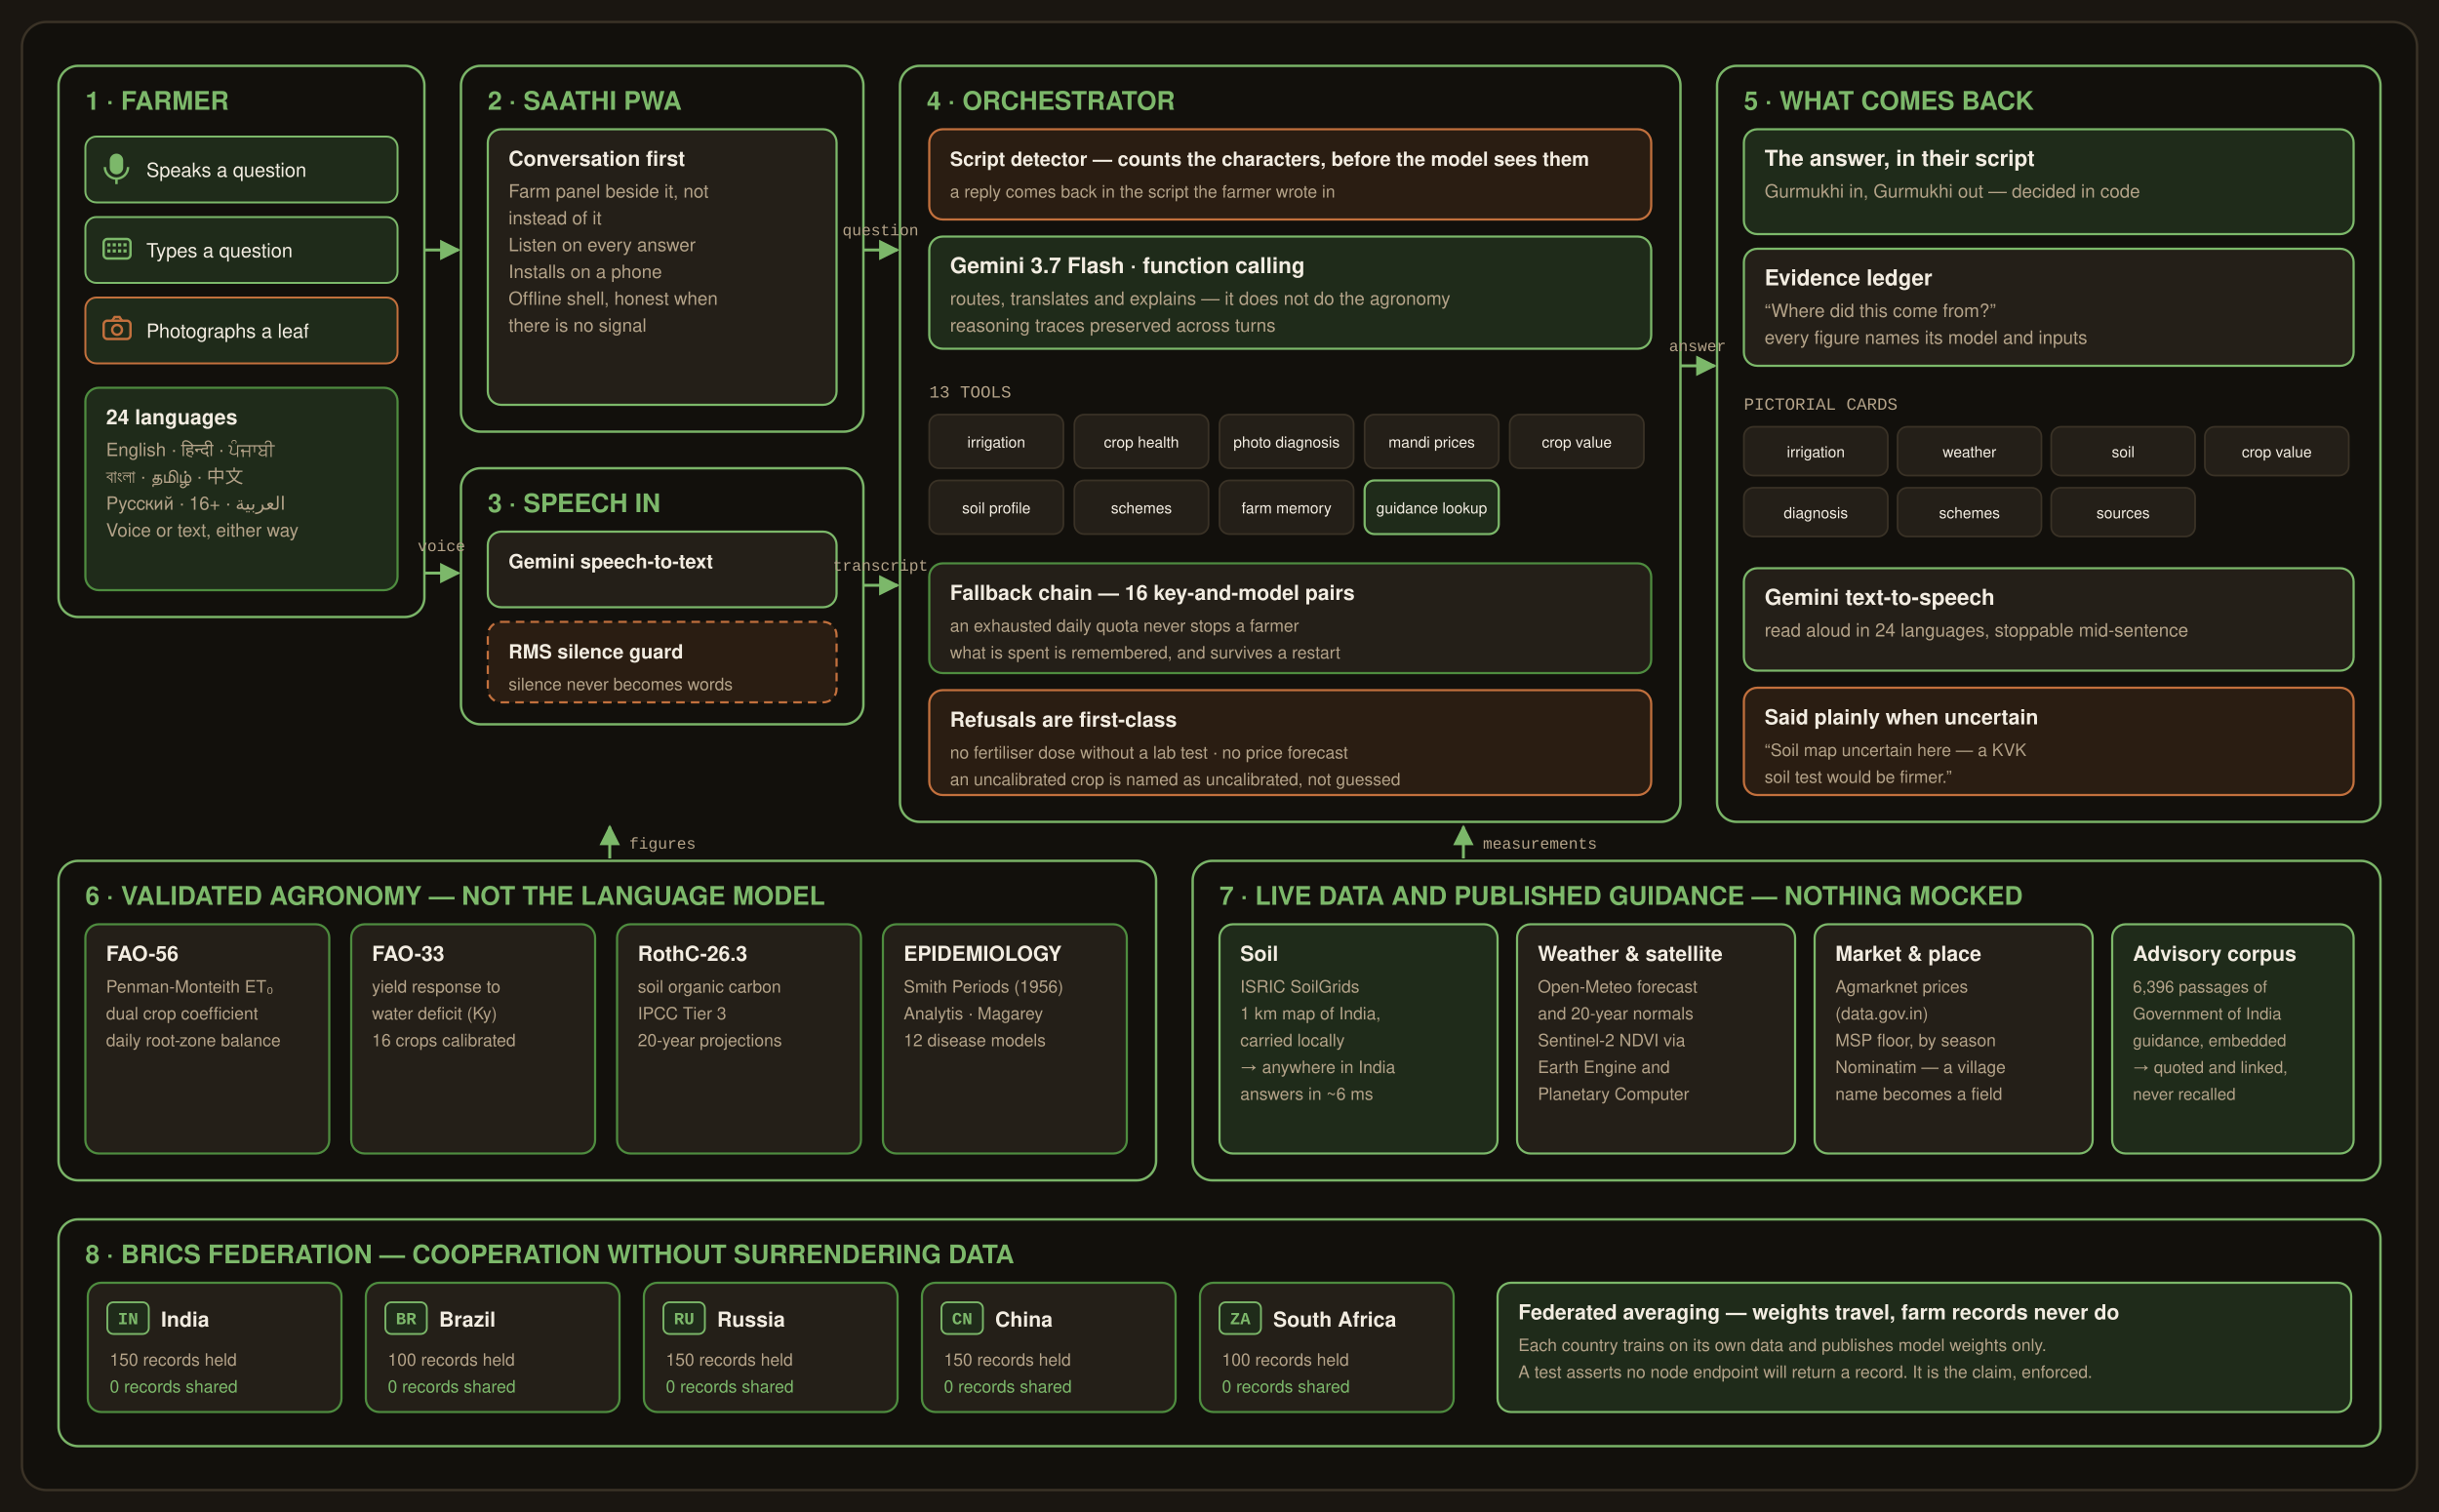
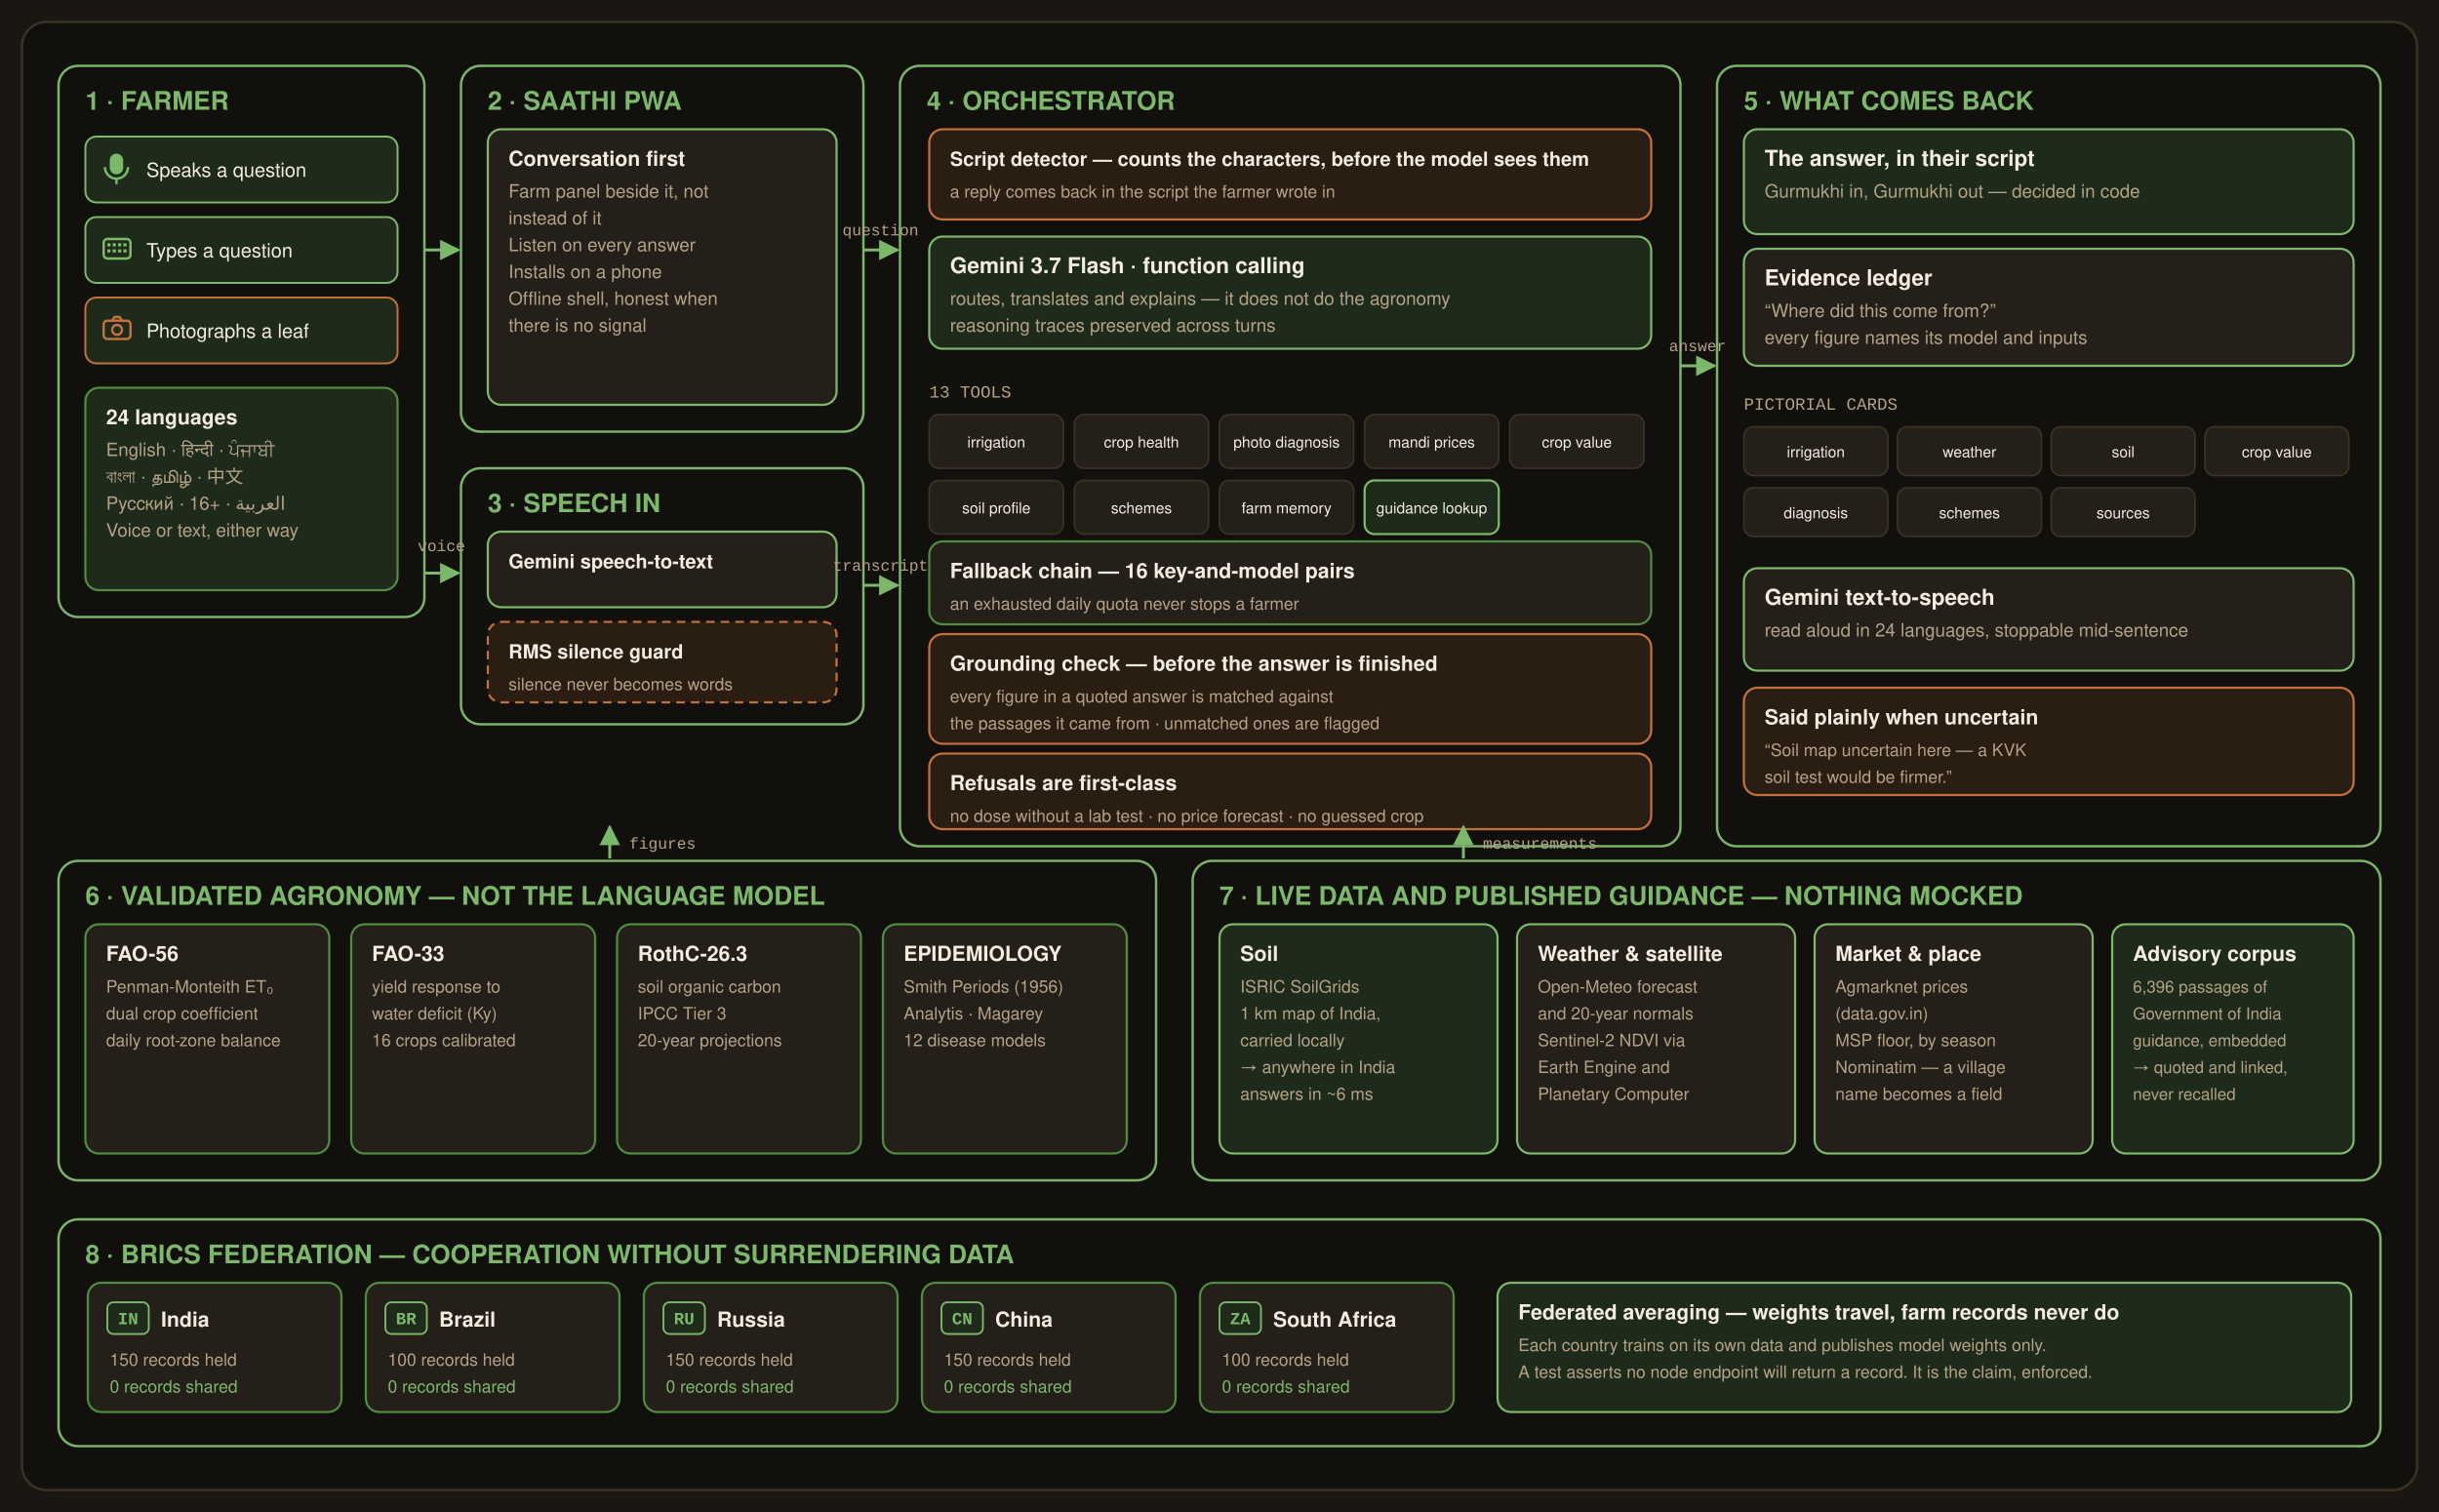
<svg xmlns="http://www.w3.org/2000/svg" width="2000" height="1240" viewBox="0 0 2000 1240">
  <defs>
    <marker id="head" viewBox="0 0 10 10" refX="9" refY="5" markerWidth="7" markerHeight="7" orient="auto-start-reverse">
      <path d="M 0 0 L 10 5 L 0 10 z" fill="#7CB86A" />
    </marker>
  </defs>
  <rect width="2000" height="1240" fill="#1A1611" />
  <rect x="18" y="18" width="1964" height="1204" rx="20" fill="#12100C" stroke="#3A3226" stroke-width="2" />
  <rect x="48" y="54" width="300" height="452" rx="16" fill="#12100C" stroke="#7CB86A" stroke-width="2" opacity="0.98" />
  <text x="70" y="90" font-family="Helvetica Neue, Helvetica, Arial, sans-serif" font-size="21" font-weight="700" fill="#7CB86A">1 · FARMER</text>
  <rect x="70" y="112" width="256" height="54" rx="9" fill="#1F2B1A" stroke="#7CB86A" stroke-width="1.6" />
  <g stroke="#7CB86A" stroke-width="2" fill="none">
    <rect x="91" y="127" width="9" height="15" rx="4.5" fill="#7CB86A" />
    <path d="M 86 137 a 9.5 9.5 0 0 0 19 0" />
    <line x1="95.5" y1="146" x2="95.5" y2="151" />
  </g>
  <text x="120" y="145" font-family="Helvetica Neue, Helvetica, Arial, sans-serif" font-size="16" fill="#F2ECE1">Speaks a question</text>
  <rect x="70" y="178" width="256" height="54" rx="9" fill="#1F2B1A" stroke="#7CB86A" stroke-width="1.6" />
  <rect x="85" y="196" width="22" height="16" rx="3" stroke="#7CB86A" stroke-width="2" fill="none" />
  <rect x="88" y="199.5" width="2.6" height="2.6" fill="#7CB86A" />
  <rect x="92.4" y="199.5" width="2.6" height="2.6" fill="#7CB86A" />
  <rect x="96.8" y="199.5" width="2.6" height="2.6" fill="#7CB86A" />
  <rect x="101.2" y="199.5" width="2.6" height="2.6" fill="#7CB86A" />
  <rect x="88" y="204.5" width="2.6" height="2.6" fill="#7CB86A" />
  <rect x="92.4" y="204.5" width="2.6" height="2.6" fill="#7CB86A" />
  <rect x="96.8" y="204.5" width="2.6" height="2.6" fill="#7CB86A" />
  <rect x="101.2" y="204.5" width="2.6" height="2.6" fill="#7CB86A" />
  <text x="120" y="211" font-family="Helvetica Neue, Helvetica, Arial, sans-serif" font-size="16" fill="#F2ECE1">Types a question</text>
  <rect x="70" y="244" width="256" height="54" rx="9" fill="#1F2B1A" stroke="#C2703D" stroke-width="1.6" />
  <g stroke="#C2703D" stroke-width="2" fill="none">
    <rect x="85" y="263" width="22" height="15" rx="3" />
    <path d="M 92 263 l 2 -3 h 4 l 2 3" />
    <circle cx="96" cy="270.5" r="4" />
  </g>
  <text x="120" y="277" font-family="Helvetica Neue, Helvetica, Arial, sans-serif" font-size="16" fill="#F2ECE1">Photographs a leaf</text>
  <rect x="70" y="318" width="256" height="166" rx="11" fill="#1F2B1A" stroke="#4E8C3F" stroke-width="1.8" />
  <text x="87" y="348" font-family="Helvetica Neue, Helvetica, Arial, sans-serif" font-size="17" font-weight="600" fill="#F2ECE1">24 languages</text>
  <text x="87" y="374" font-family="Helvetica Neue, Helvetica, Arial, sans-serif" font-size="15" fill="#B3A288">English · हिन्दी · ਪੰਜਾਬੀ</text>
  <text x="87" y="396" font-family="Helvetica Neue, Helvetica, Arial, sans-serif" font-size="15" fill="#B3A288">বাংলা · தமிழ் · 中文</text>
  <text x="87" y="418" font-family="Helvetica Neue, Helvetica, Arial, sans-serif" font-size="15" fill="#B3A288">Русский · العربية · +16</text>
  <text x="87" y="440" font-family="Helvetica Neue, Helvetica, Arial, sans-serif" font-size="15" fill="#B3A288">Voice or text, either way</text>
  <rect x="378" y="54" width="330" height="300" rx="16" fill="#12100C" stroke="#7CB86A" stroke-width="2" opacity="0.98" />
  <text x="400" y="90" font-family="Helvetica Neue, Helvetica, Arial, sans-serif" font-size="21" font-weight="700" fill="#7CB86A">2 · SAATHI PWA</text>
  <rect x="400" y="106" width="286" height="226" rx="11" fill="#241F18" stroke="#7CB86A" stroke-width="1.8" />
  <text x="417" y="136" font-family="Helvetica Neue, Helvetica, Arial, sans-serif" font-size="17" font-weight="600" fill="#F2ECE1">Conversation first</text>
  <text x="417" y="162" font-family="Helvetica Neue, Helvetica, Arial, sans-serif" font-size="15" fill="#B3A288">Farm panel beside it, not</text>
  <text x="417" y="184" font-family="Helvetica Neue, Helvetica, Arial, sans-serif" font-size="15" fill="#B3A288">instead of it</text>
  <text x="417" y="206" font-family="Helvetica Neue, Helvetica, Arial, sans-serif" font-size="15" fill="#B3A288">Listen on every answer</text>
  <text x="417" y="228" font-family="Helvetica Neue, Helvetica, Arial, sans-serif" font-size="15" fill="#B3A288">Installs on a phone</text>
  <text x="417" y="250" font-family="Helvetica Neue, Helvetica, Arial, sans-serif" font-size="15" fill="#B3A288">Offline shell, honest when</text>
  <text x="417" y="272" font-family="Helvetica Neue, Helvetica, Arial, sans-serif" font-size="15" fill="#B3A288">there is no signal</text>
  <rect x="378" y="384" width="330" height="210" rx="16" fill="#12100C" stroke="#7CB86A" stroke-width="2" opacity="0.98" />
  <text x="400" y="420" font-family="Helvetica Neue, Helvetica, Arial, sans-serif" font-size="21" font-weight="700" fill="#7CB86A">3 · SPEECH IN</text>
  <rect x="400" y="436" width="286" height="62" rx="11" fill="#241F18" stroke="#7CB86A" stroke-width="1.8" />
  <text x="417" y="466" font-family="Helvetica Neue, Helvetica, Arial, sans-serif" font-size="16" font-weight="600" fill="#F2ECE1">Gemini speech-to-text</text>
  <rect x="400" y="510" width="286" height="66" rx="11" fill="#2A1D12" stroke="#C2703D" stroke-width="1.8" stroke-dasharray="7 5" />
  <text x="417" y="540" font-family="Helvetica Neue, Helvetica, Arial, sans-serif" font-size="16" font-weight="600" fill="#F2ECE1">RMS silence guard</text>
  <text x="417" y="566" font-family="Helvetica Neue, Helvetica, Arial, sans-serif" font-size="14" fill="#B3A288">silence never becomes words</text>
-   <rect x="738" y="54" width="640" height="620" rx="16" fill="#12100C" stroke="#7CB86A" stroke-width="2" opacity="0.98" />
+   <rect x="738" y="54" width="640" height="640" rx="16" fill="#12100C" stroke="#7CB86A" stroke-width="2" opacity="0.98" />
  <text x="760" y="90" font-family="Helvetica Neue, Helvetica, Arial, sans-serif" font-size="21" font-weight="700" fill="#7CB86A">4 · ORCHESTRATOR</text>
  <rect x="762" y="106" width="592" height="74" rx="11" fill="#2A1D12" stroke="#C2703D" stroke-width="1.8" />
  <text x="779" y="136" font-family="Helvetica Neue, Helvetica, Arial, sans-serif" font-size="16" font-weight="600" fill="#F2ECE1">Script detector — counts the characters, before the model sees them</text>
  <text x="779" y="162" font-family="Helvetica Neue, Helvetica, Arial, sans-serif" font-size="14" fill="#B3A288">a reply comes back in the script the farmer wrote in</text>
  <rect x="762" y="194" width="592" height="92" rx="11" fill="#1F2B1A" stroke="#7CB86A" stroke-width="1.8" />
  <text x="779" y="224" font-family="Helvetica Neue, Helvetica, Arial, sans-serif" font-size="18" font-weight="600" fill="#F2ECE1">Gemini 3.7 Flash · function calling</text>
  <text x="779" y="250" font-family="Helvetica Neue, Helvetica, Arial, sans-serif" font-size="15" fill="#B3A288">routes, translates and explains — it does not do the agronomy</text>
  <text x="779" y="272" font-family="Helvetica Neue, Helvetica, Arial, sans-serif" font-size="15" fill="#B3A288">reasoning traces preserved across turns</text>
  <text x="762" y="326" font-family="Menlo, Monaco, Courier New, monospace" font-size="14" fill="#B3A288">13 TOOLS</text>
  <rect x="762" y="340" width="110" height="44" rx="8" fill="#241F18" stroke="#3A3226" stroke-width="1.4" />
  <text x="817" y="367" font-family="Helvetica Neue, Helvetica, Arial, sans-serif" font-size="12.5" fill="#F2ECE1" text-anchor="middle">irrigation</text>
  <rect x="881" y="340" width="110" height="44" rx="8" fill="#241F18" stroke="#3A3226" stroke-width="1.4" />
  <text x="936" y="367" font-family="Helvetica Neue, Helvetica, Arial, sans-serif" font-size="12.5" fill="#F2ECE1" text-anchor="middle">crop health</text>
  <rect x="1000" y="340" width="110" height="44" rx="8" fill="#241F18" stroke="#3A3226" stroke-width="1.4" />
  <text x="1055" y="367" font-family="Helvetica Neue, Helvetica, Arial, sans-serif" font-size="12.5" fill="#F2ECE1" text-anchor="middle">photo diagnosis</text>
  <rect x="1119" y="340" width="110" height="44" rx="8" fill="#241F18" stroke="#3A3226" stroke-width="1.4" />
  <text x="1174" y="367" font-family="Helvetica Neue, Helvetica, Arial, sans-serif" font-size="12.5" fill="#F2ECE1" text-anchor="middle">mandi prices</text>
  <rect x="1238" y="340" width="110" height="44" rx="8" fill="#241F18" stroke="#3A3226" stroke-width="1.4" />
  <text x="1293" y="367" font-family="Helvetica Neue, Helvetica, Arial, sans-serif" font-size="12.5" fill="#F2ECE1" text-anchor="middle">crop value</text>
  <rect x="762" y="394" width="110" height="44" rx="8" fill="#241F18" stroke="#3A3226" stroke-width="1.4" />
  <text x="817" y="421" font-family="Helvetica Neue, Helvetica, Arial, sans-serif" font-size="12.5" fill="#F2ECE1" text-anchor="middle">soil profile</text>
  <rect x="881" y="394" width="110" height="44" rx="8" fill="#241F18" stroke="#3A3226" stroke-width="1.4" />
  <text x="936" y="421" font-family="Helvetica Neue, Helvetica, Arial, sans-serif" font-size="12.5" fill="#F2ECE1" text-anchor="middle">schemes</text>
  <rect x="1000" y="394" width="110" height="44" rx="8" fill="#241F18" stroke="#3A3226" stroke-width="1.4" />
  <text x="1055" y="421" font-family="Helvetica Neue, Helvetica, Arial, sans-serif" font-size="12.5" fill="#F2ECE1" text-anchor="middle">farm memory</text>
  <rect x="1119" y="394" width="110" height="44" rx="8" fill="#1F2B1A" stroke="#7CB86A" stroke-width="1.8" />
  <text x="1174" y="421" font-family="Helvetica Neue, Helvetica, Arial, sans-serif" font-size="12.5" fill="#F2ECE1" text-anchor="middle">guidance lookup</text>
-   <rect x="762" y="462" width="592" height="90" rx="11" fill="#241F18" stroke="#4E8C3F" stroke-width="1.8" />
-   <text x="779" y="492" font-family="Helvetica Neue, Helvetica, Arial, sans-serif" font-size="17" font-weight="600" fill="#F2ECE1">Fallback chain — 16 key-and-model pairs</text>
-   <text x="779" y="518" font-family="Helvetica Neue, Helvetica, Arial, sans-serif" font-size="14" fill="#B3A288">an exhausted daily quota never stops a farmer</text>
-   <text x="779" y="540" font-family="Helvetica Neue, Helvetica, Arial, sans-serif" font-size="14" fill="#B3A288">what is spent is remembered, and survives a restart</text>
-   <rect x="762" y="566" width="592" height="86" rx="11" fill="#2A1D12" stroke="#C2703D" stroke-width="1.8" />
-   <text x="779" y="596" font-family="Helvetica Neue, Helvetica, Arial, sans-serif" font-size="17" font-weight="600" fill="#F2ECE1">Refusals are first-class</text>
-   <text x="779" y="622" font-family="Helvetica Neue, Helvetica, Arial, sans-serif" font-size="14" fill="#B3A288">no fertiliser dose without a lab test · no price forecast</text>
-   <text x="779" y="644" font-family="Helvetica Neue, Helvetica, Arial, sans-serif" font-size="14" fill="#B3A288">an uncalibrated crop is named as uncalibrated, not guessed</text>
-   <rect x="1408" y="54" width="544" height="620" rx="16" fill="#12100C" stroke="#7CB86A" stroke-width="2" opacity="0.98" />
+   <rect x="762" y="444" width="592" height="68" rx="11" fill="#241F18" stroke="#4E8C3F" stroke-width="1.8" />
+   <text x="779" y="474" font-family="Helvetica Neue, Helvetica, Arial, sans-serif" font-size="17" font-weight="600" fill="#F2ECE1">Fallback chain — 16 key-and-model pairs</text>
+   <text x="779" y="500" font-family="Helvetica Neue, Helvetica, Arial, sans-serif" font-size="14" fill="#B3A288">an exhausted daily quota never stops a farmer</text>
+   <rect x="762" y="520" width="592" height="90" rx="11" fill="#2A1D12" stroke="#C2703D" stroke-width="1.8" />
+   <text x="779" y="550" font-family="Helvetica Neue, Helvetica, Arial, sans-serif" font-size="17" font-weight="600" fill="#F2ECE1">Grounding check — before the answer is finished</text>
+   <text x="779" y="576" font-family="Helvetica Neue, Helvetica, Arial, sans-serif" font-size="14" fill="#B3A288">every figure in a quoted answer is matched against</text>
+   <text x="779" y="598" font-family="Helvetica Neue, Helvetica, Arial, sans-serif" font-size="14" fill="#B3A288">the passages it came from · unmatched ones are flagged</text>
+   <rect x="762" y="618" width="592" height="62" rx="11" fill="#2A1D12" stroke="#C2703D" stroke-width="1.8" />
+   <text x="779" y="648" font-family="Helvetica Neue, Helvetica, Arial, sans-serif" font-size="17" font-weight="600" fill="#F2ECE1">Refusals are first-class</text>
+   <text x="779" y="674" font-family="Helvetica Neue, Helvetica, Arial, sans-serif" font-size="14" fill="#B3A288">no dose without a lab test · no price forecast · no guessed crop</text>
+   <rect x="1408" y="54" width="544" height="640" rx="16" fill="#12100C" stroke="#7CB86A" stroke-width="2" opacity="0.98" />
  <text x="1430" y="90" font-family="Helvetica Neue, Helvetica, Arial, sans-serif" font-size="21" font-weight="700" fill="#7CB86A">5 · WHAT COMES BACK</text>
  <rect x="1430" y="106" width="500" height="86" rx="11" fill="#1F2B1A" stroke="#7CB86A" stroke-width="1.8" />
  <text x="1447" y="136" font-family="Helvetica Neue, Helvetica, Arial, sans-serif" font-size="18" font-weight="600" fill="#F2ECE1">The answer, in their script</text>
  <text x="1447" y="162" font-family="Helvetica Neue, Helvetica, Arial, sans-serif" font-size="15" fill="#B3A288">Gurmukhi in, Gurmukhi out — decided in code</text>
  <rect x="1430" y="204" width="500" height="96" rx="11" fill="#241F18" stroke="#7CB86A" stroke-width="1.8" />
  <text x="1447" y="234" font-family="Helvetica Neue, Helvetica, Arial, sans-serif" font-size="18" font-weight="600" fill="#F2ECE1">Evidence ledger</text>
  <text x="1447" y="260" font-family="Helvetica Neue, Helvetica, Arial, sans-serif" font-size="15" fill="#B3A288">“Where did this come from?”</text>
  <text x="1447" y="282" font-family="Helvetica Neue, Helvetica, Arial, sans-serif" font-size="15" fill="#B3A288">every figure names its model and inputs</text>
  <text x="1430" y="336" font-family="Menlo, Monaco, Courier New, monospace" font-size="14" fill="#B3A288">PICTORIAL CARDS</text>
  <rect x="1430" y="350" width="118" height="40" rx="8" fill="#241F18" stroke="#3A3226" stroke-width="1.4" />
  <text x="1489" y="375" font-family="Helvetica Neue, Helvetica, Arial, sans-serif" font-size="12.5" fill="#F2ECE1" text-anchor="middle">irrigation</text>
  <rect x="1556" y="350" width="118" height="40" rx="8" fill="#241F18" stroke="#3A3226" stroke-width="1.4" />
  <text x="1615" y="375" font-family="Helvetica Neue, Helvetica, Arial, sans-serif" font-size="12.5" fill="#F2ECE1" text-anchor="middle">weather</text>
  <rect x="1682" y="350" width="118" height="40" rx="8" fill="#241F18" stroke="#3A3226" stroke-width="1.4" />
  <text x="1741" y="375" font-family="Helvetica Neue, Helvetica, Arial, sans-serif" font-size="12.5" fill="#F2ECE1" text-anchor="middle">soil</text>
  <rect x="1808" y="350" width="118" height="40" rx="8" fill="#241F18" stroke="#3A3226" stroke-width="1.4" />
  <text x="1867" y="375" font-family="Helvetica Neue, Helvetica, Arial, sans-serif" font-size="12.5" fill="#F2ECE1" text-anchor="middle">crop value</text>
  <rect x="1430" y="400" width="118" height="40" rx="8" fill="#241F18" stroke="#3A3226" stroke-width="1.4" />
  <text x="1489" y="425" font-family="Helvetica Neue, Helvetica, Arial, sans-serif" font-size="12.5" fill="#F2ECE1" text-anchor="middle">diagnosis</text>
  <rect x="1556" y="400" width="118" height="40" rx="8" fill="#241F18" stroke="#3A3226" stroke-width="1.4" />
  <text x="1615" y="425" font-family="Helvetica Neue, Helvetica, Arial, sans-serif" font-size="12.5" fill="#F2ECE1" text-anchor="middle">schemes</text>
  <rect x="1682" y="400" width="118" height="40" rx="8" fill="#241F18" stroke="#3A3226" stroke-width="1.4" />
  <text x="1741" y="425" font-family="Helvetica Neue, Helvetica, Arial, sans-serif" font-size="12.5" fill="#F2ECE1" text-anchor="middle">sources</text>
  <rect x="1430" y="466" width="500" height="84" rx="11" fill="#241F18" stroke="#7CB86A" stroke-width="1.8" />
  <text x="1447" y="496" font-family="Helvetica Neue, Helvetica, Arial, sans-serif" font-size="18" font-weight="600" fill="#F2ECE1">Gemini text-to-speech</text>
  <text x="1447" y="522" font-family="Helvetica Neue, Helvetica, Arial, sans-serif" font-size="15" fill="#B3A288">read aloud in 24 languages, stoppable mid-sentence</text>
  <rect x="1430" y="564" width="500" height="88" rx="11" fill="#2A1D12" stroke="#C2703D" stroke-width="1.8" />
  <text x="1447" y="594" font-family="Helvetica Neue, Helvetica, Arial, sans-serif" font-size="17" font-weight="600" fill="#F2ECE1">Said plainly when uncertain</text>
  <text x="1447" y="620" font-family="Helvetica Neue, Helvetica, Arial, sans-serif" font-size="14" fill="#B3A288">“Soil map uncertain here — a KVK</text>
  <text x="1447" y="642" font-family="Helvetica Neue, Helvetica, Arial, sans-serif" font-size="14" fill="#B3A288">soil test would be firmer.”</text>
  <rect x="48" y="706" width="900" height="262" rx="16" fill="#12100C" stroke="#7CB86A" stroke-width="2" opacity="0.98" />
  <text x="70" y="742" font-family="Helvetica Neue, Helvetica, Arial, sans-serif" font-size="21" font-weight="700" fill="#7CB86A">6 · VALIDATED AGRONOMY — NOT THE LANGUAGE MODEL</text>
  <rect x="70" y="758" width="200" height="188" rx="11" fill="#241F18" stroke="#4E8C3F" stroke-width="1.8" />
  <text x="87" y="788" font-family="Helvetica Neue, Helvetica, Arial, sans-serif" font-size="17" font-weight="600" fill="#F2ECE1">FAO-56</text>
  <text x="87" y="814" font-family="Helvetica Neue, Helvetica, Arial, sans-serif" font-size="14" fill="#B3A288">Penman-Monteith ET₀</text>
  <text x="87" y="836" font-family="Helvetica Neue, Helvetica, Arial, sans-serif" font-size="14" fill="#B3A288">dual crop coefficient</text>
  <text x="87" y="858" font-family="Helvetica Neue, Helvetica, Arial, sans-serif" font-size="14" fill="#B3A288">daily root-zone balance</text>
  <rect x="288" y="758" width="200" height="188" rx="11" fill="#241F18" stroke="#4E8C3F" stroke-width="1.8" />
  <text x="305" y="788" font-family="Helvetica Neue, Helvetica, Arial, sans-serif" font-size="17" font-weight="600" fill="#F2ECE1">FAO-33</text>
  <text x="305" y="814" font-family="Helvetica Neue, Helvetica, Arial, sans-serif" font-size="14" fill="#B3A288">yield response to</text>
  <text x="305" y="836" font-family="Helvetica Neue, Helvetica, Arial, sans-serif" font-size="14" fill="#B3A288">water deficit (Ky)</text>
  <text x="305" y="858" font-family="Helvetica Neue, Helvetica, Arial, sans-serif" font-size="14" fill="#B3A288">16 crops calibrated</text>
  <rect x="506" y="758" width="200" height="188" rx="11" fill="#241F18" stroke="#4E8C3F" stroke-width="1.8" />
  <text x="523" y="788" font-family="Helvetica Neue, Helvetica, Arial, sans-serif" font-size="17" font-weight="600" fill="#F2ECE1">RothC-26.3</text>
  <text x="523" y="814" font-family="Helvetica Neue, Helvetica, Arial, sans-serif" font-size="14" fill="#B3A288">soil organic carbon</text>
  <text x="523" y="836" font-family="Helvetica Neue, Helvetica, Arial, sans-serif" font-size="14" fill="#B3A288">IPCC Tier 3</text>
  <text x="523" y="858" font-family="Helvetica Neue, Helvetica, Arial, sans-serif" font-size="14" fill="#B3A288">20-year projections</text>
  <rect x="724" y="758" width="200" height="188" rx="11" fill="#241F18" stroke="#4E8C3F" stroke-width="1.8" />
  <text x="741" y="788" font-family="Helvetica Neue, Helvetica, Arial, sans-serif" font-size="17" font-weight="600" fill="#F2ECE1">EPIDEMIOLOGY</text>
  <text x="741" y="814" font-family="Helvetica Neue, Helvetica, Arial, sans-serif" font-size="14" fill="#B3A288">Smith Periods (1956)</text>
  <text x="741" y="836" font-family="Helvetica Neue, Helvetica, Arial, sans-serif" font-size="14" fill="#B3A288">Analytis · Magarey</text>
  <text x="741" y="858" font-family="Helvetica Neue, Helvetica, Arial, sans-serif" font-size="14" fill="#B3A288">12 disease models</text>
  <rect x="978" y="706" width="974" height="262" rx="16" fill="#12100C" stroke="#7CB86A" stroke-width="2" opacity="0.98" />
  <text x="1000" y="742" font-family="Helvetica Neue, Helvetica, Arial, sans-serif" font-size="21" font-weight="700" fill="#7CB86A">7 · LIVE DATA AND PUBLISHED GUIDANCE — NOTHING MOCKED</text>
  <rect x="1000" y="758" width="228" height="188" rx="11" fill="#1F2B1A" stroke="#7CB86A" stroke-width="1.8" />
  <text x="1017" y="788" font-family="Helvetica Neue, Helvetica, Arial, sans-serif" font-size="17" font-weight="600" fill="#F2ECE1">Soil</text>
  <text x="1017" y="814" font-family="Helvetica Neue, Helvetica, Arial, sans-serif" font-size="14" fill="#B3A288">ISRIC SoilGrids</text>
  <text x="1017" y="836" font-family="Helvetica Neue, Helvetica, Arial, sans-serif" font-size="14" fill="#B3A288">1 km map of India,</text>
  <text x="1017" y="858" font-family="Helvetica Neue, Helvetica, Arial, sans-serif" font-size="14" fill="#B3A288">carried locally</text>
  <text x="1017" y="880" font-family="Helvetica Neue, Helvetica, Arial, sans-serif" font-size="14" fill="#B3A288">→ anywhere in India</text>
  <text x="1017" y="902" font-family="Helvetica Neue, Helvetica, Arial, sans-serif" font-size="14" fill="#B3A288">   answers in ~6 ms</text>
  <rect x="1244" y="758" width="228" height="188" rx="11" fill="#241F18" stroke="#7CB86A" stroke-width="1.8" />
  <text x="1261" y="788" font-family="Helvetica Neue, Helvetica, Arial, sans-serif" font-size="17" font-weight="600" fill="#F2ECE1">Weather &amp; satellite</text>
  <text x="1261" y="814" font-family="Helvetica Neue, Helvetica, Arial, sans-serif" font-size="14" fill="#B3A288">Open-Meteo forecast</text>
  <text x="1261" y="836" font-family="Helvetica Neue, Helvetica, Arial, sans-serif" font-size="14" fill="#B3A288">and 20-year normals</text>
  <text x="1261" y="858" font-family="Helvetica Neue, Helvetica, Arial, sans-serif" font-size="14" fill="#B3A288">Sentinel-2 NDVI via</text>
  <text x="1261" y="880" font-family="Helvetica Neue, Helvetica, Arial, sans-serif" font-size="14" fill="#B3A288">Earth Engine and</text>
  <text x="1261" y="902" font-family="Helvetica Neue, Helvetica, Arial, sans-serif" font-size="14" fill="#B3A288">Planetary Computer</text>
  <rect x="1488" y="758" width="228" height="188" rx="11" fill="#241F18" stroke="#7CB86A" stroke-width="1.8" />
  <text x="1505" y="788" font-family="Helvetica Neue, Helvetica, Arial, sans-serif" font-size="17" font-weight="600" fill="#F2ECE1">Market &amp; place</text>
  <text x="1505" y="814" font-family="Helvetica Neue, Helvetica, Arial, sans-serif" font-size="14" fill="#B3A288">Agmarknet prices</text>
  <text x="1505" y="836" font-family="Helvetica Neue, Helvetica, Arial, sans-serif" font-size="14" fill="#B3A288">(data.gov.in)</text>
  <text x="1505" y="858" font-family="Helvetica Neue, Helvetica, Arial, sans-serif" font-size="14" fill="#B3A288">MSP floor, by season</text>
  <text x="1505" y="880" font-family="Helvetica Neue, Helvetica, Arial, sans-serif" font-size="14" fill="#B3A288">Nominatim — a village</text>
  <text x="1505" y="902" font-family="Helvetica Neue, Helvetica, Arial, sans-serif" font-size="14" fill="#B3A288">name becomes a field</text>
  <rect x="1732" y="758" width="198" height="188" rx="11" fill="#1F2B1A" stroke="#7CB86A" stroke-width="1.8" />
  <text x="1749" y="788" font-family="Helvetica Neue, Helvetica, Arial, sans-serif" font-size="17" font-weight="600" fill="#F2ECE1">Advisory corpus</text>
  <text x="1749" y="814" font-family="Helvetica Neue, Helvetica, Arial, sans-serif" font-size="13.5" fill="#B3A288">6,396 passages of</text>
  <text x="1749" y="836" font-family="Helvetica Neue, Helvetica, Arial, sans-serif" font-size="13.5" fill="#B3A288">Government of India</text>
  <text x="1749" y="858" font-family="Helvetica Neue, Helvetica, Arial, sans-serif" font-size="13.5" fill="#B3A288">guidance, embedded</text>
  <text x="1749" y="880" font-family="Helvetica Neue, Helvetica, Arial, sans-serif" font-size="13.5" fill="#B3A288">→ quoted and linked,</text>
  <text x="1749" y="902" font-family="Helvetica Neue, Helvetica, Arial, sans-serif" font-size="13.5" fill="#B3A288">   never recalled</text>
  <rect x="48" y="1000" width="1904" height="186" rx="16" fill="#12100C" stroke="#7CB86A" stroke-width="2" opacity="0.98" />
  <text x="70" y="1036" font-family="Helvetica Neue, Helvetica, Arial, sans-serif" font-size="21" font-weight="700" fill="#7CB86A">8 · BRICS FEDERATION — COOPERATION WITHOUT SURRENDERING DATA</text>
  <rect x="72" y="1052" width="208" height="106" rx="11" fill="#241F18" stroke="#4E8C3F" stroke-width="1.8" />
  <rect x="88" y="1068" width="34" height="26" rx="5" fill="#1F2B1A" stroke="#7CB86A" stroke-width="1.5" />
  <text x="105" y="1086" font-family="Menlo, Monaco, Courier New, monospace" font-size="14" font-weight="700" fill="#7CB86A" text-anchor="middle">IN</text>
  <text x="132" y="1088" font-family="Helvetica Neue, Helvetica, Arial, sans-serif" font-size="17" font-weight="600" fill="#F2ECE1">India</text>
  <text x="90" y="1120" font-family="Helvetica Neue, Helvetica, Arial, sans-serif" font-size="14" fill="#B3A288">150 records held</text>
  <text x="90" y="1142" font-family="Helvetica Neue, Helvetica, Arial, sans-serif" font-size="14" fill="#7CB86A">0 records shared</text>
  <rect x="300" y="1052" width="208" height="106" rx="11" fill="#241F18" stroke="#4E8C3F" stroke-width="1.8" />
  <rect x="316" y="1068" width="34" height="26" rx="5" fill="#1F2B1A" stroke="#7CB86A" stroke-width="1.5" />
  <text x="333" y="1086" font-family="Menlo, Monaco, Courier New, monospace" font-size="14" font-weight="700" fill="#7CB86A" text-anchor="middle">BR</text>
  <text x="360" y="1088" font-family="Helvetica Neue, Helvetica, Arial, sans-serif" font-size="17" font-weight="600" fill="#F2ECE1">Brazil</text>
  <text x="318" y="1120" font-family="Helvetica Neue, Helvetica, Arial, sans-serif" font-size="14" fill="#B3A288">100 records held</text>
  <text x="318" y="1142" font-family="Helvetica Neue, Helvetica, Arial, sans-serif" font-size="14" fill="#7CB86A">0 records shared</text>
  <rect x="528" y="1052" width="208" height="106" rx="11" fill="#241F18" stroke="#4E8C3F" stroke-width="1.8" />
  <rect x="544" y="1068" width="34" height="26" rx="5" fill="#1F2B1A" stroke="#7CB86A" stroke-width="1.5" />
  <text x="561" y="1086" font-family="Menlo, Monaco, Courier New, monospace" font-size="14" font-weight="700" fill="#7CB86A" text-anchor="middle">RU</text>
  <text x="588" y="1088" font-family="Helvetica Neue, Helvetica, Arial, sans-serif" font-size="17" font-weight="600" fill="#F2ECE1">Russia</text>
  <text x="546" y="1120" font-family="Helvetica Neue, Helvetica, Arial, sans-serif" font-size="14" fill="#B3A288">150 records held</text>
  <text x="546" y="1142" font-family="Helvetica Neue, Helvetica, Arial, sans-serif" font-size="14" fill="#7CB86A">0 records shared</text>
  <rect x="756" y="1052" width="208" height="106" rx="11" fill="#241F18" stroke="#4E8C3F" stroke-width="1.8" />
  <rect x="772" y="1068" width="34" height="26" rx="5" fill="#1F2B1A" stroke="#7CB86A" stroke-width="1.5" />
  <text x="789" y="1086" font-family="Menlo, Monaco, Courier New, monospace" font-size="14" font-weight="700" fill="#7CB86A" text-anchor="middle">CN</text>
  <text x="816" y="1088" font-family="Helvetica Neue, Helvetica, Arial, sans-serif" font-size="17" font-weight="600" fill="#F2ECE1">China</text>
  <text x="774" y="1120" font-family="Helvetica Neue, Helvetica, Arial, sans-serif" font-size="14" fill="#B3A288">150 records held</text>
  <text x="774" y="1142" font-family="Helvetica Neue, Helvetica, Arial, sans-serif" font-size="14" fill="#7CB86A">0 records shared</text>
  <rect x="984" y="1052" width="208" height="106" rx="11" fill="#241F18" stroke="#4E8C3F" stroke-width="1.8" />
  <rect x="1000" y="1068" width="34" height="26" rx="5" fill="#1F2B1A" stroke="#7CB86A" stroke-width="1.5" />
  <text x="1017" y="1086" font-family="Menlo, Monaco, Courier New, monospace" font-size="14" font-weight="700" fill="#7CB86A" text-anchor="middle">ZA</text>
  <text x="1044" y="1088" font-family="Helvetica Neue, Helvetica, Arial, sans-serif" font-size="17" font-weight="600" fill="#F2ECE1">South Africa</text>
  <text x="1002" y="1120" font-family="Helvetica Neue, Helvetica, Arial, sans-serif" font-size="14" fill="#B3A288">100 records held</text>
  <text x="1002" y="1142" font-family="Helvetica Neue, Helvetica, Arial, sans-serif" font-size="14" fill="#7CB86A">0 records shared</text>
  <rect x="1228" y="1052" width="700" height="106" rx="11" fill="#1F2B1A" stroke="#7CB86A" stroke-width="1.8" />
  <text x="1245" y="1082" font-family="Helvetica Neue, Helvetica, Arial, sans-serif" font-size="17" font-weight="600" fill="#F2ECE1">Federated averaging — weights travel, farm records never do</text>
  <text x="1245" y="1108" font-family="Helvetica Neue, Helvetica, Arial, sans-serif" font-size="14" fill="#B3A288">Each country trains on its own data and publishes model weights only.</text>
  <text x="1245" y="1130" font-family="Helvetica Neue, Helvetica, Arial, sans-serif" font-size="14" fill="#B3A288">A test asserts no node endpoint will return a record. It is the claim, enforced.</text>
  <line x1="348" y1="205" x2="376" y2="205" stroke="#7CB86A" stroke-width="2.4" marker-end="url(#head)" />
  <line x1="348" y1="470" x2="376" y2="470" stroke="#7CB86A" stroke-width="2.4" marker-end="url(#head)" />
  <line x1="708" y1="205" x2="736" y2="205" stroke="#7CB86A" stroke-width="2.4" marker-end="url(#head)" />
  <text x="722" y="193" font-family="Menlo, Monaco, Courier New, monospace" font-size="13" fill="#B3A288" text-anchor="middle">question</text>
  <line x1="708" y1="480" x2="736" y2="480" stroke="#7CB86A" stroke-width="2.4" marker-end="url(#head)" />
  <text x="722" y="468" font-family="Menlo, Monaco, Courier New, monospace" font-size="13" fill="#B3A288" text-anchor="middle">transcript</text>
  <line x1="1378" y1="300" x2="1406" y2="300" stroke="#7CB86A" stroke-width="2.4" marker-end="url(#head)" />
  <text x="1392" y="288" font-family="Menlo, Monaco, Courier New, monospace" font-size="13" fill="#B3A288" text-anchor="middle">answer</text>
  <text x="362" y="452" font-family="Menlo, Monaco, Courier New, monospace" font-size="13" fill="#B3A288" text-anchor="middle">voice</text>
  <line x1="500" y1="704" x2="500" y2="678" stroke="#7CB86A" stroke-width="2.4" marker-end="url(#head)" />
  <line x1="1200" y1="704" x2="1200" y2="678" stroke="#7CB86A" stroke-width="2.4" marker-end="url(#head)" />
  <text x="516" y="696" font-family="Menlo, Monaco, Courier New, monospace" font-size="13" fill="#B3A288">figures</text>
  <text x="1216" y="696" font-family="Menlo, Monaco, Courier New, monospace" font-size="13" fill="#B3A288">measurements</text>
</svg>
